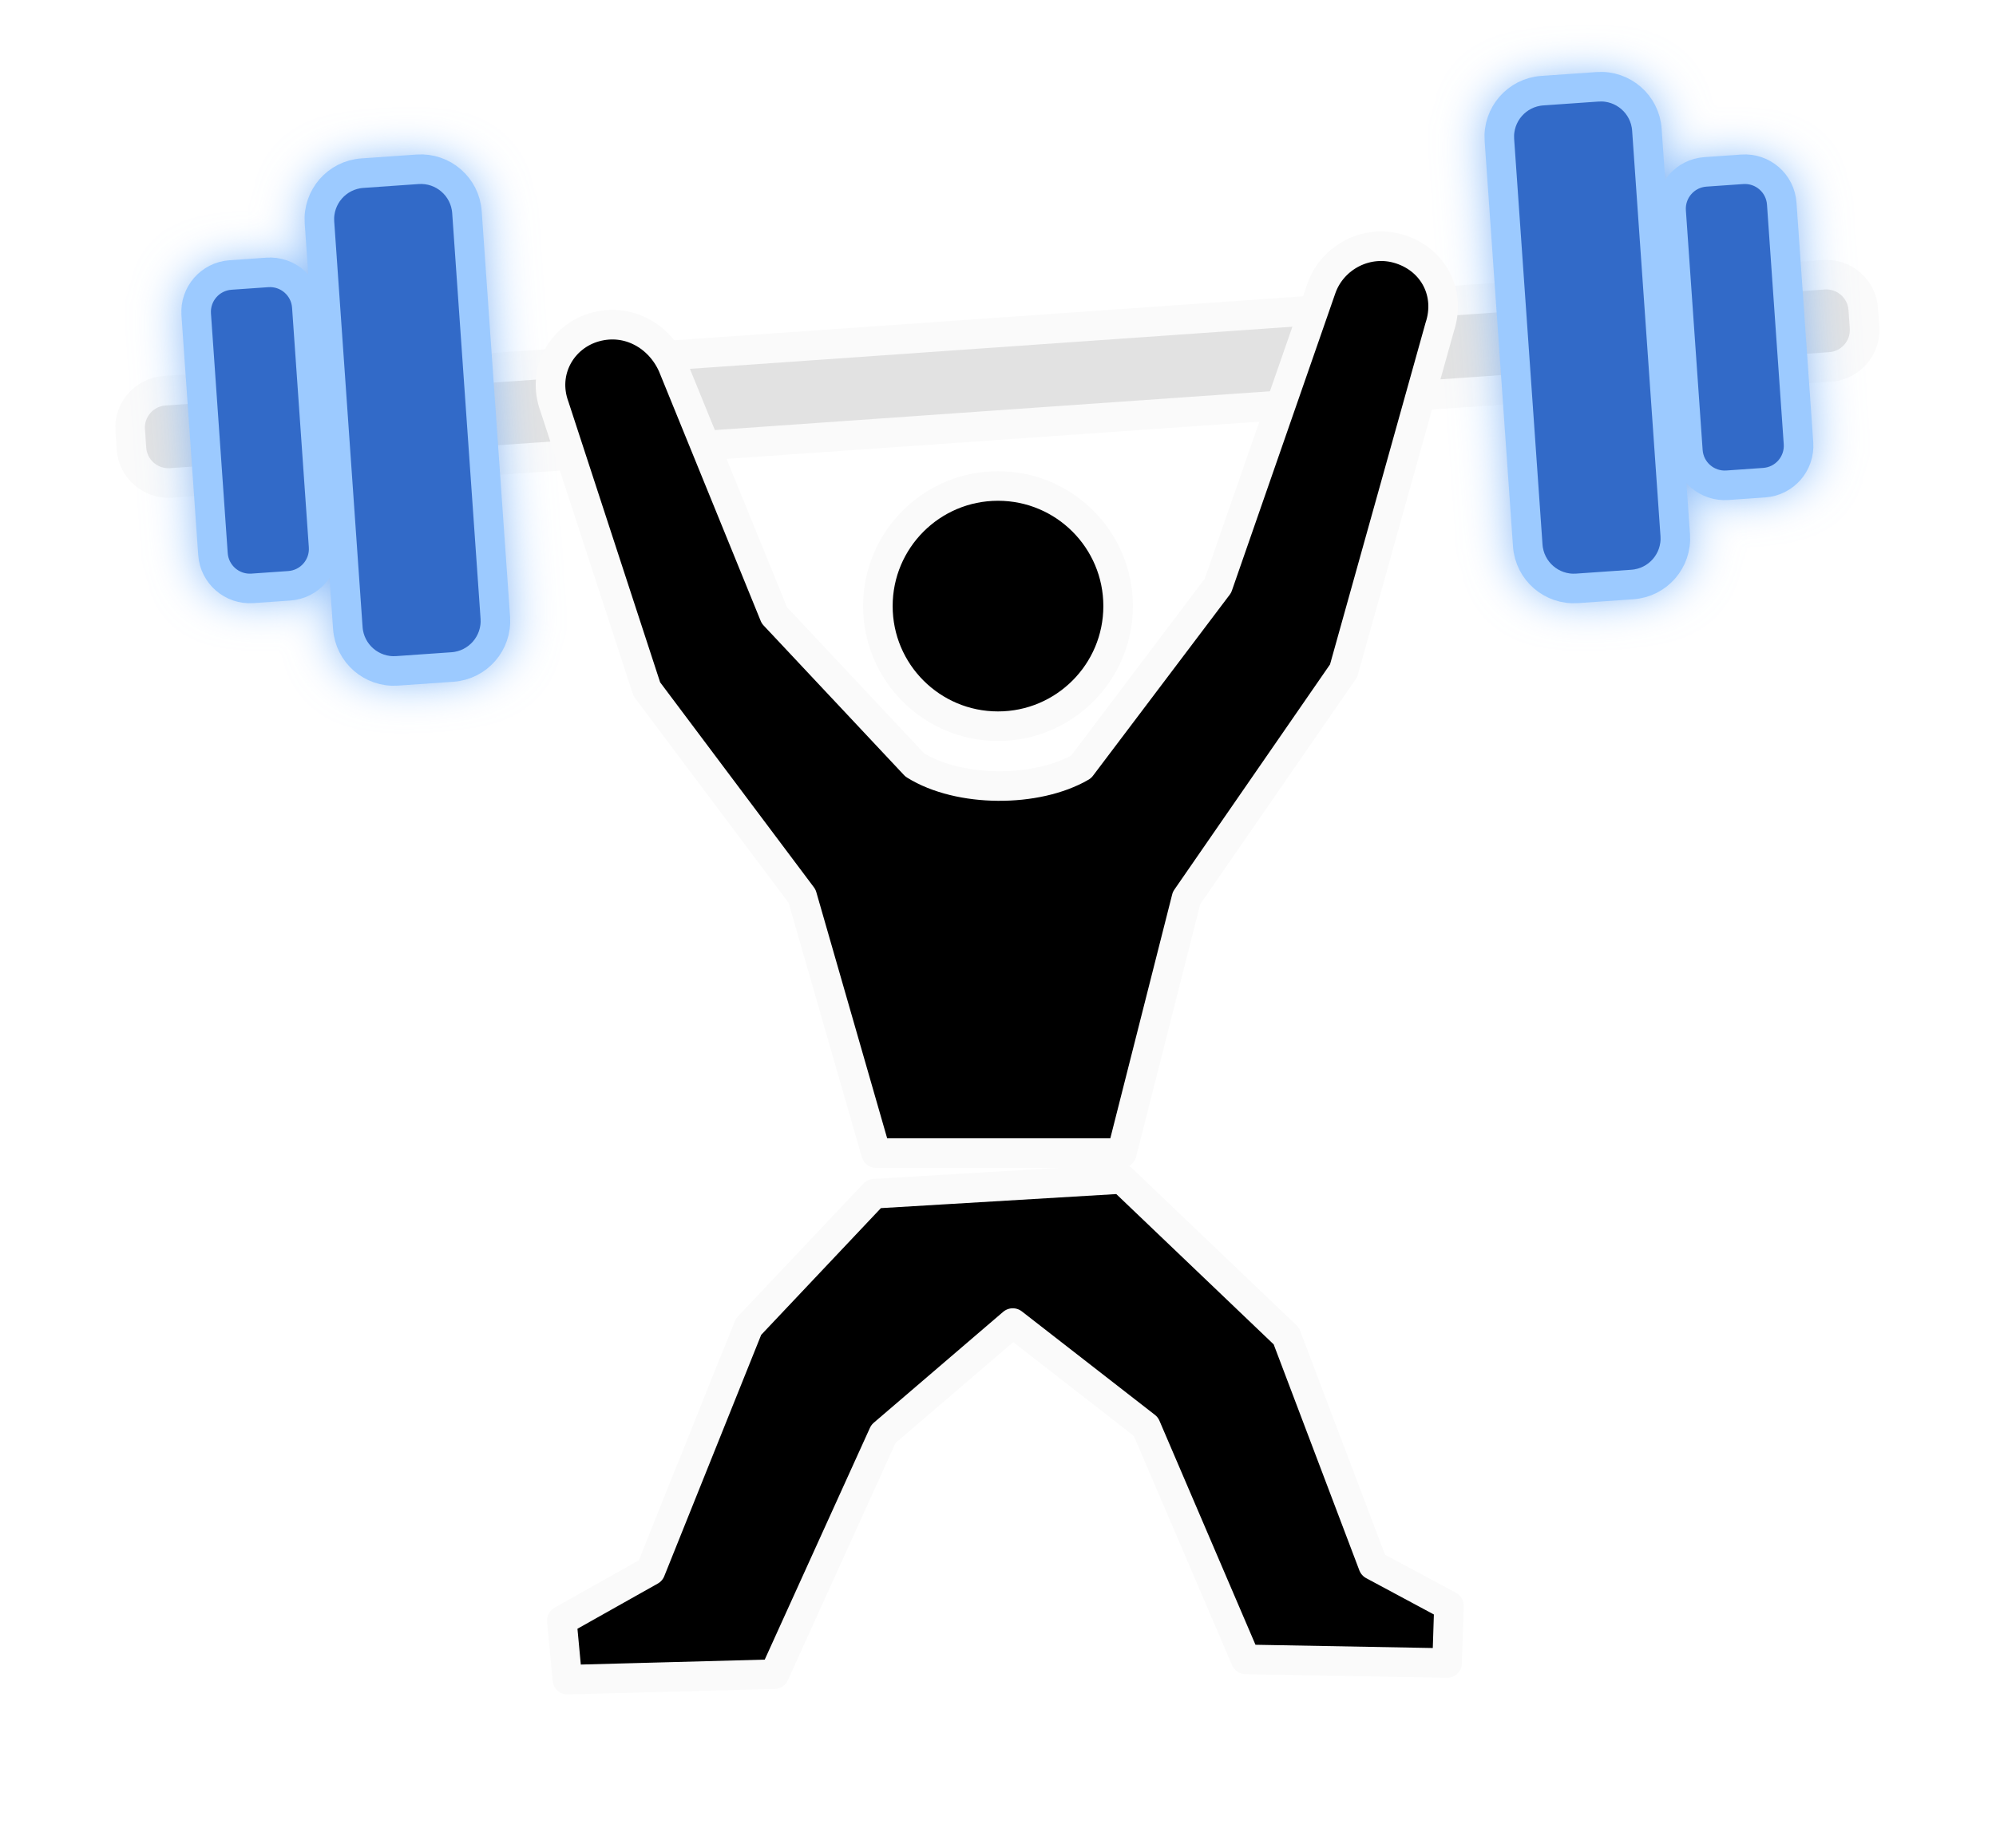
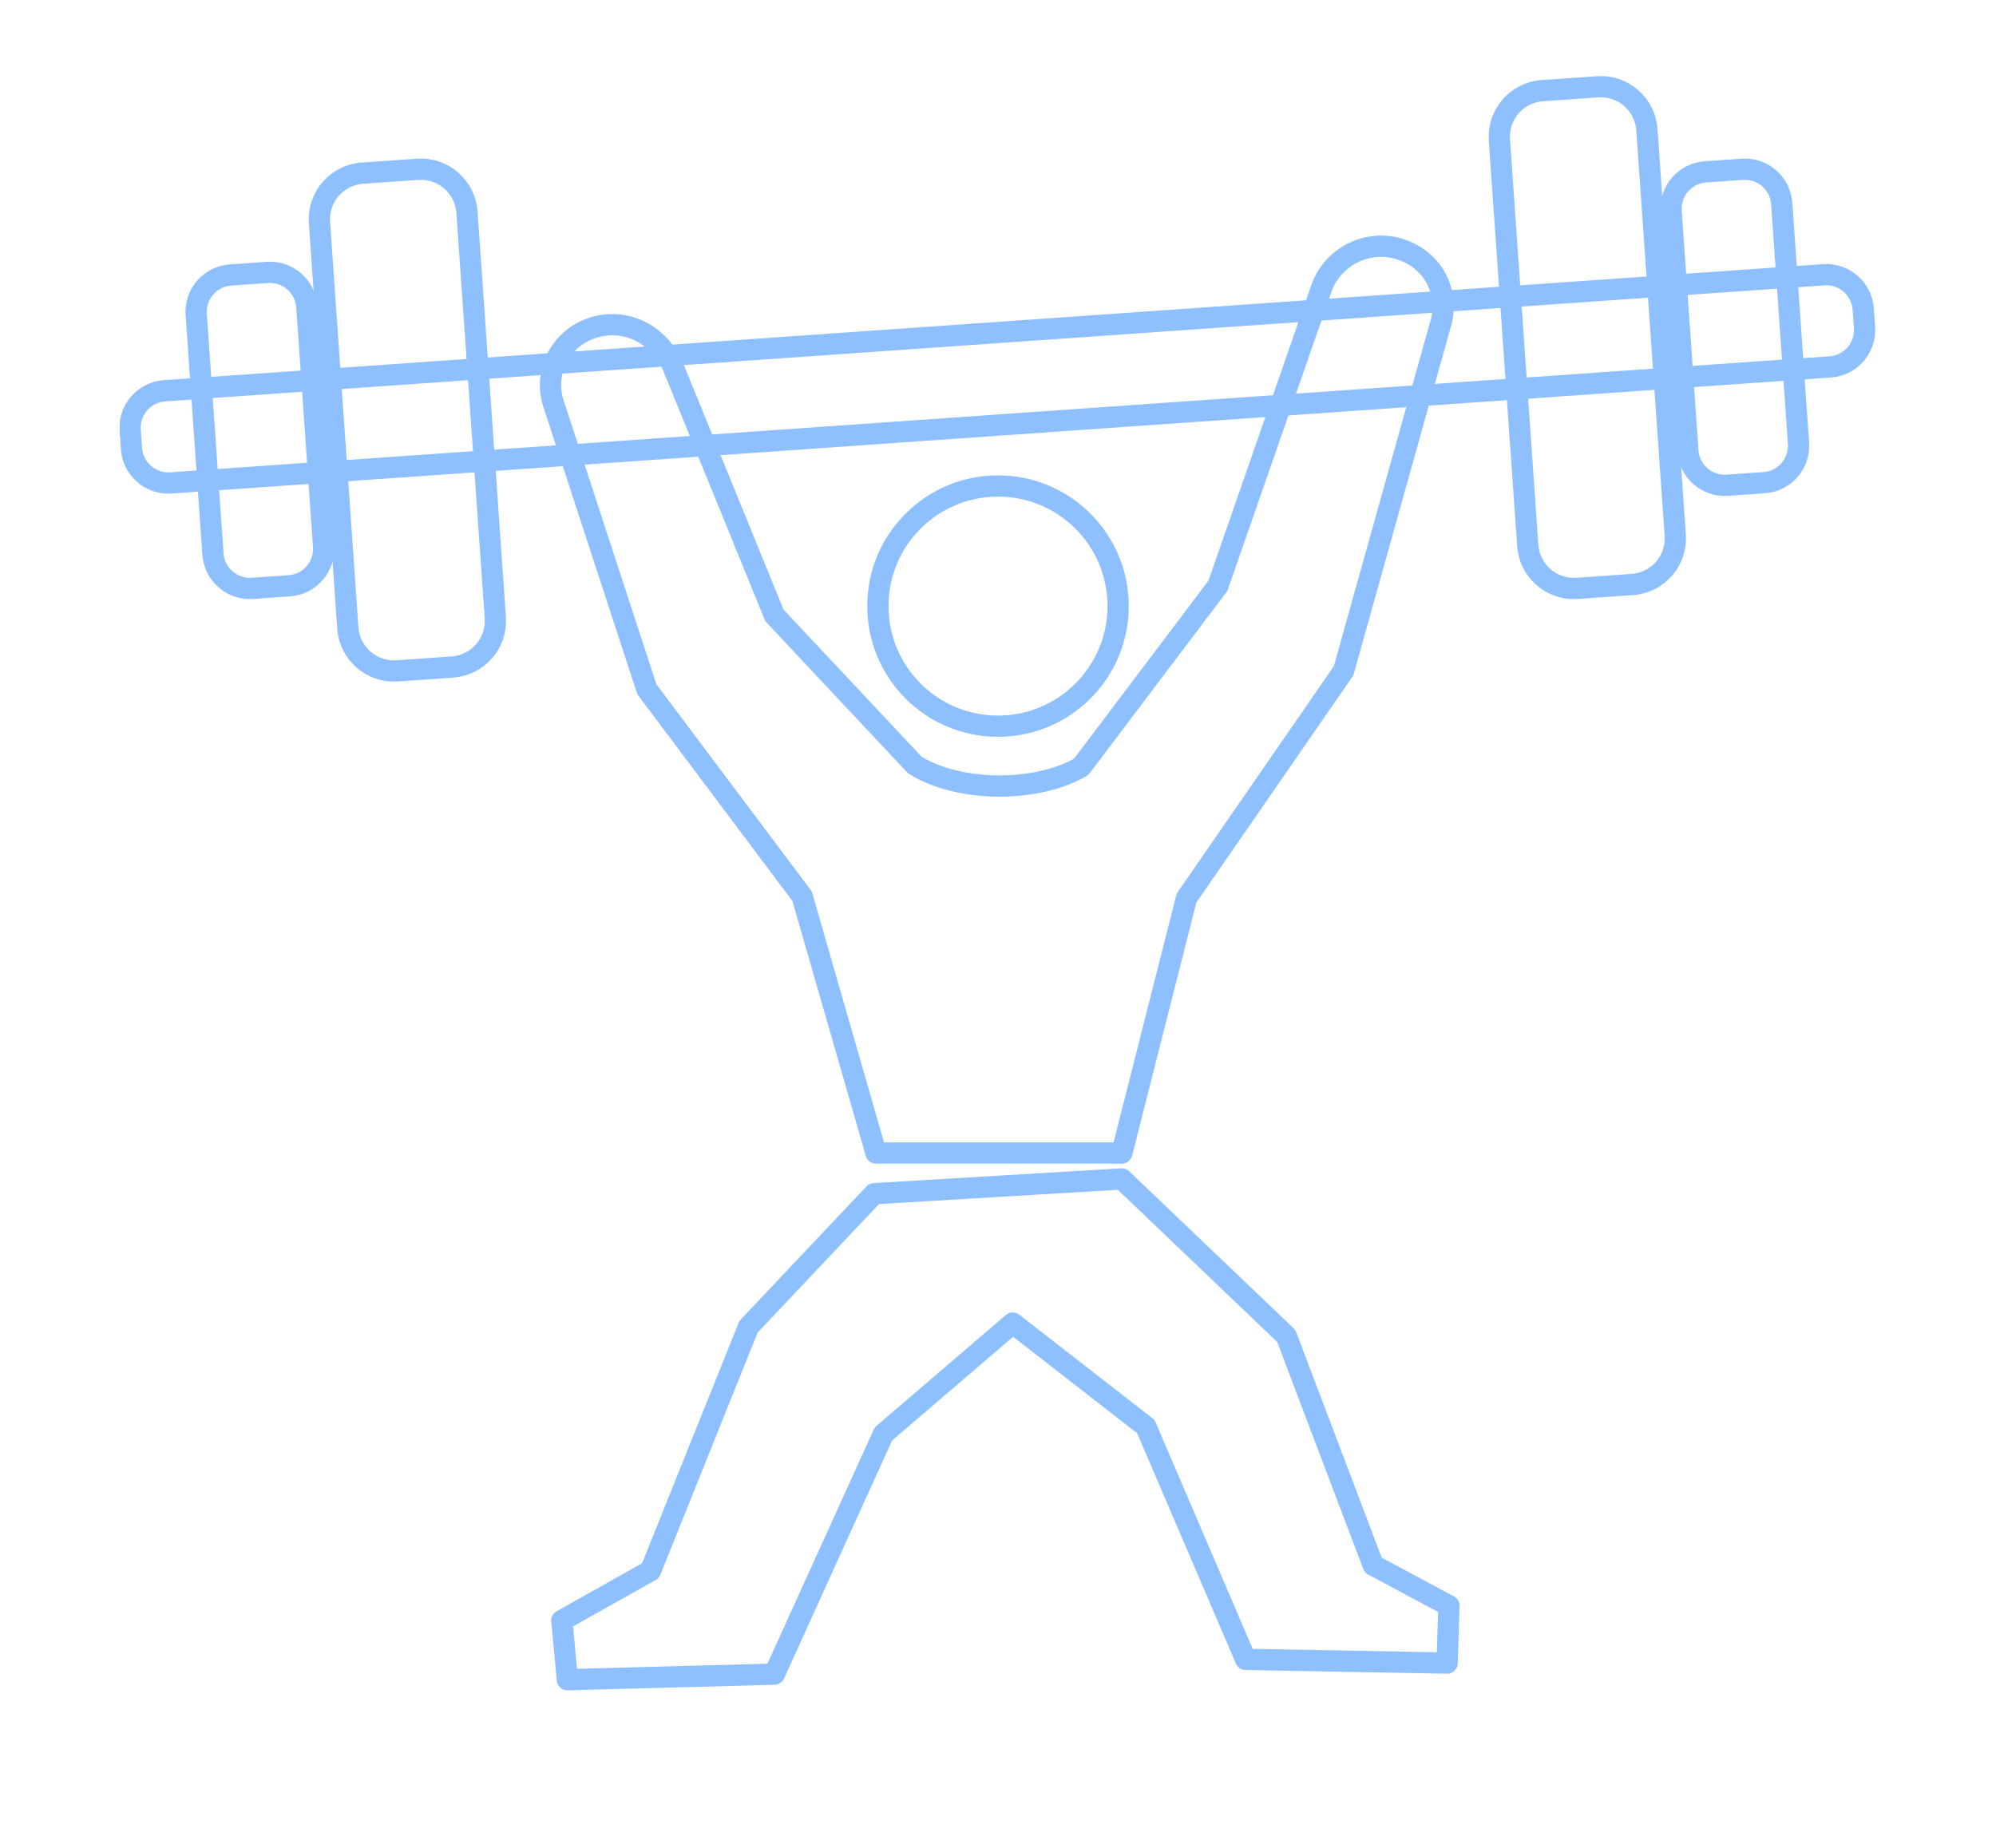
- <svg xmlns="http://www.w3.org/2000/svg" viewBox="-6 -6 108 100" stroke="#fafafa" stroke-width="1.6" stroke-linejoin="round" role="img" aria-labelledby="name">
-   <defs>
-     <filter id="plate-glow" x="-80%" y="-40%" width="260%" height="180%">
-       <feGaussianBlur stdDeviation="1.2" />
-       <feMerge>
-         <feMergeNode />
-         <feMergeNode in="SourceGraphic" />
-       </feMerge>
-     </filter>
-   </defs>
-   <g fill="#e2e2e2" transform="rotate(-4 48 15)">
+ <svg xmlns="http://www.w3.org/2000/svg" viewBox="-6 -6 108 100" stroke="#8ec0ff" stroke-width="1.15" stroke-linejoin="round" role="img" aria-labelledby="name">
+   <g fill="none" transform="rotate(-4 48 15)">
    <rect x="1" y="12" width="94" height="5" rx="2" />
-     <g fill="#336bc8" stroke="#9ccaff" filter="url(#plate-glow)">
-       <rect x="5" y="6" width="6" height="17" rx="2" />
-       <rect x="12" y="1" width="8" height="27" rx="2.5" />
-       <rect x="76" y="1" width="8" height="27" rx="2.5" />
-       <rect x="85" y="6" width="6" height="17" rx="2" />
-     </g>
+     <rect x="5" y="6" width="6" height="17" rx="2" />
+     <rect x="12" y="1" width="8" height="27" rx="2.5" />
+     <rect x="76" y="1" width="8" height="27" rx="2.5" />
+     <rect x="85" y="6" width="6" height="17" rx="2" />
  </g>
-   <g fill="#000">
+   <g fill="none">
    <path d="M24 16c-.7-1.9.4-3.8 2.2-4.3 1.8-.5 3.5.5 4.2 2.1l5.5 13.5 7.6 8.1c2.4 1.5 6.6 1.5 9 .1l7.4-9.8 5.6-16.1c.6-1.7 2.5-2.7 4.3-2.1 1.8.6 2.7 2.4 2.1 4.2l-5.2 18.6-8.5 12.3-3.5 13.8H41.4l-4-13.9-8.4-11.2Z" />
    <circle cx="48" cy="26.8" r="6.5" />
    <path d="m41.3 58.6 13.4-.8 8.9 8.5 4.7 12.4 4.1 2.2-.1 3.1-10.9-.2-5.4-12.6-7.2-5.6-7 6-5.9 13-11.2.3-.3-3.2 4.8-2.7 5.3-13.2Z" />
  </g>
</svg>
